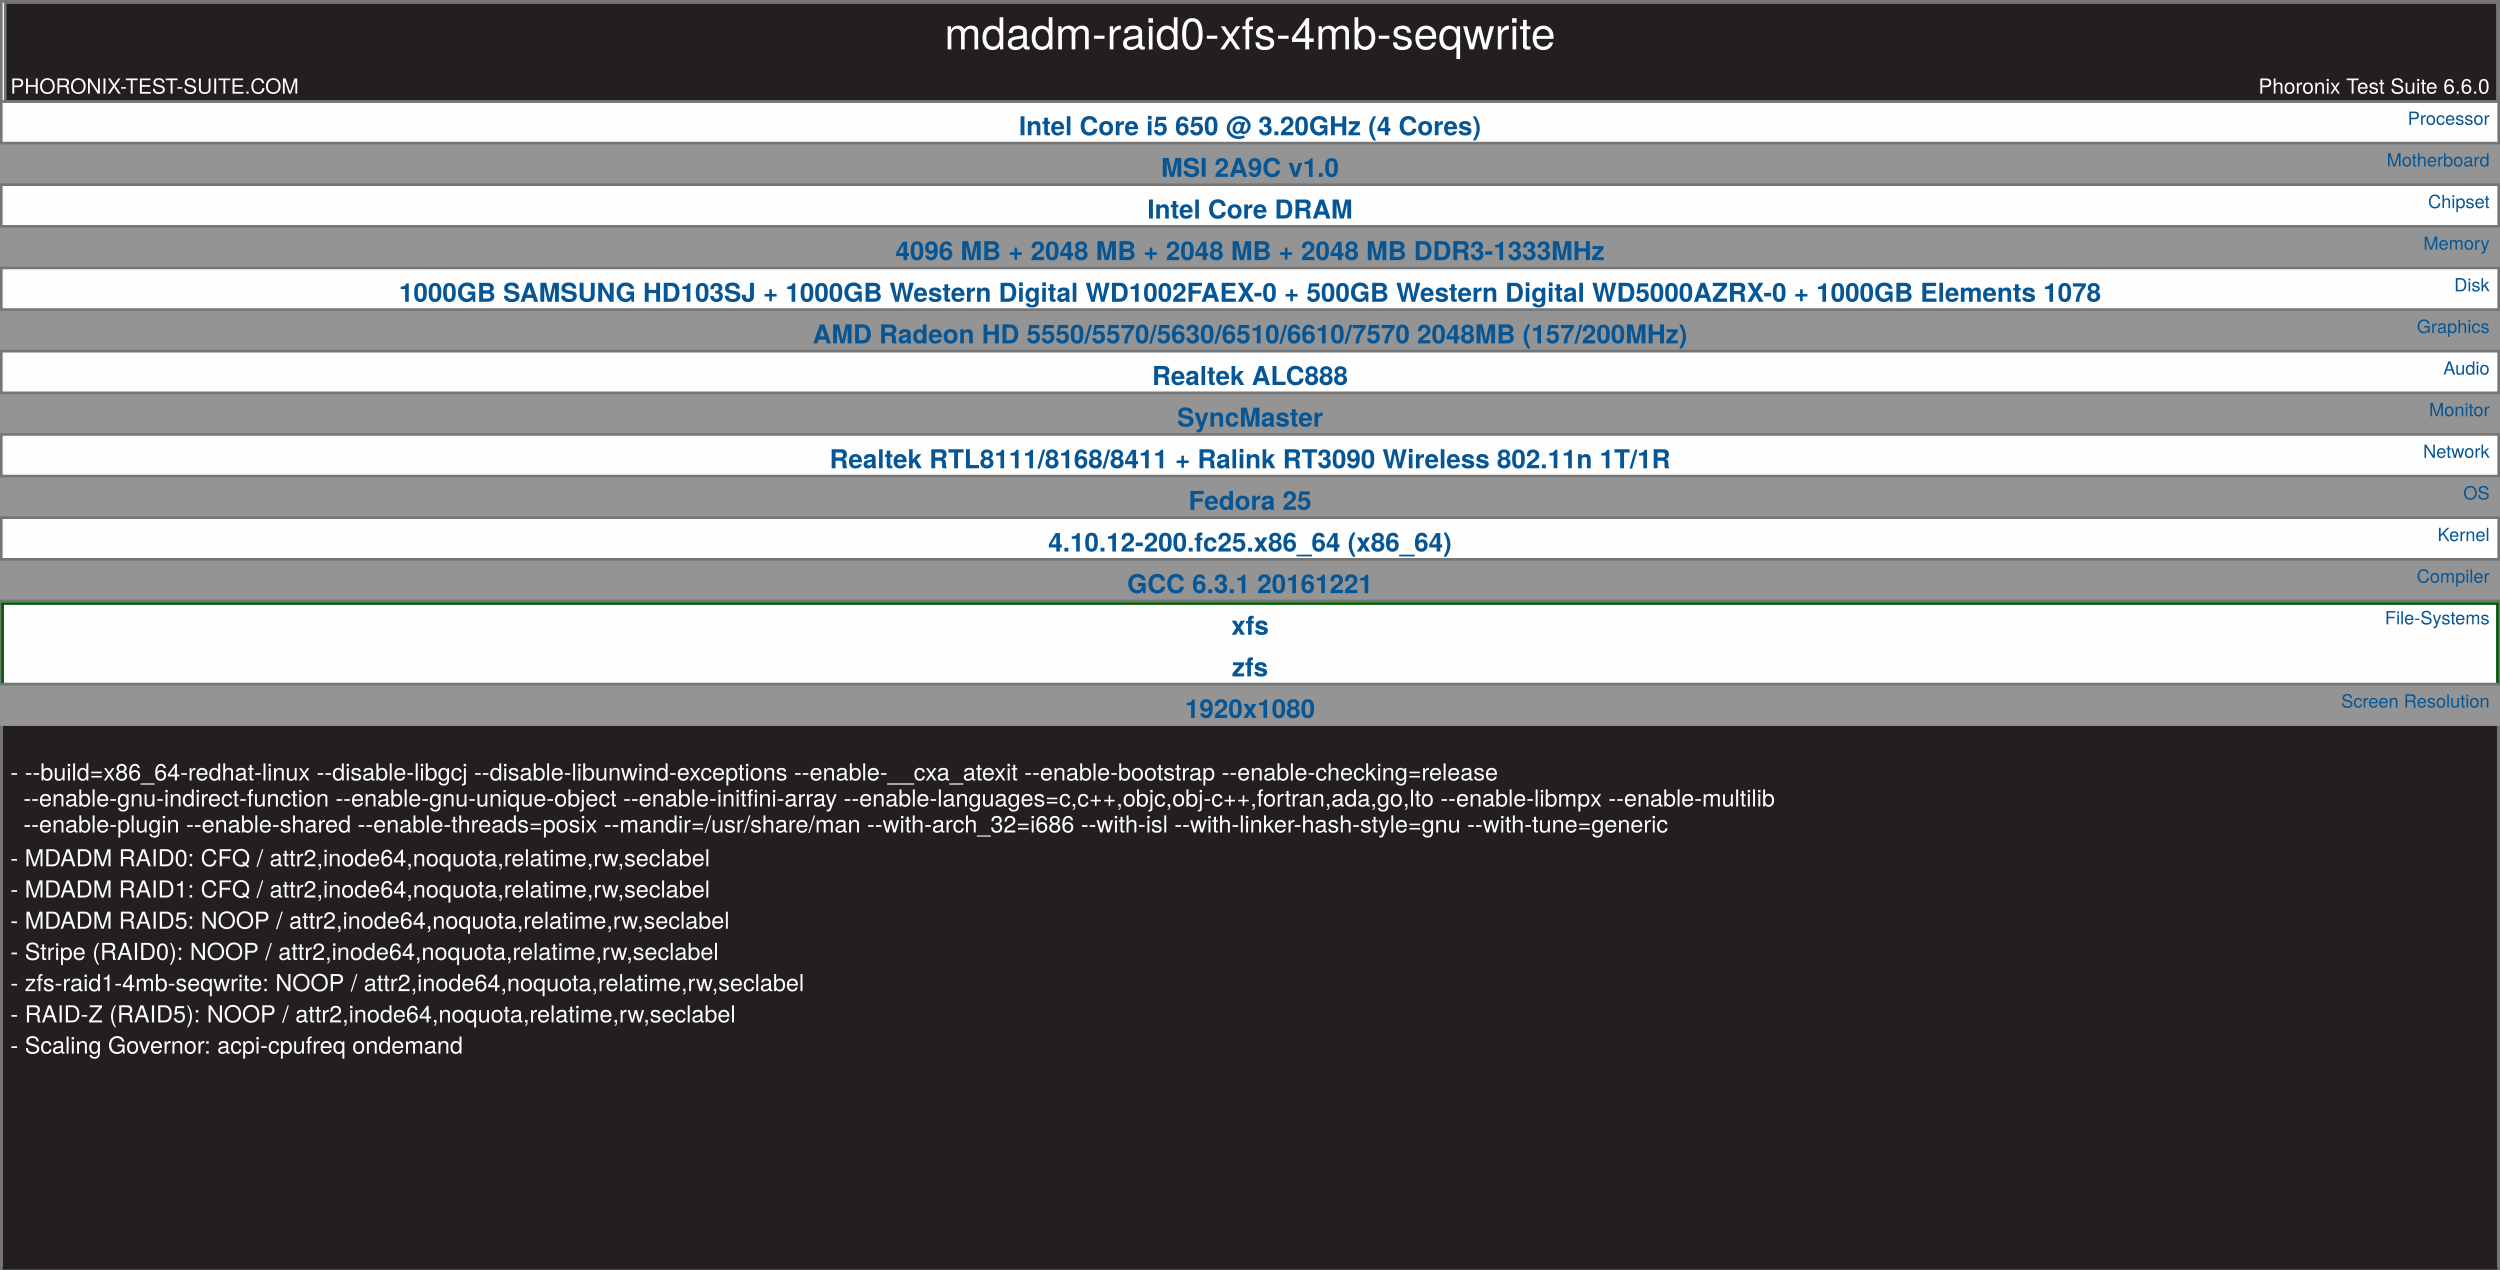
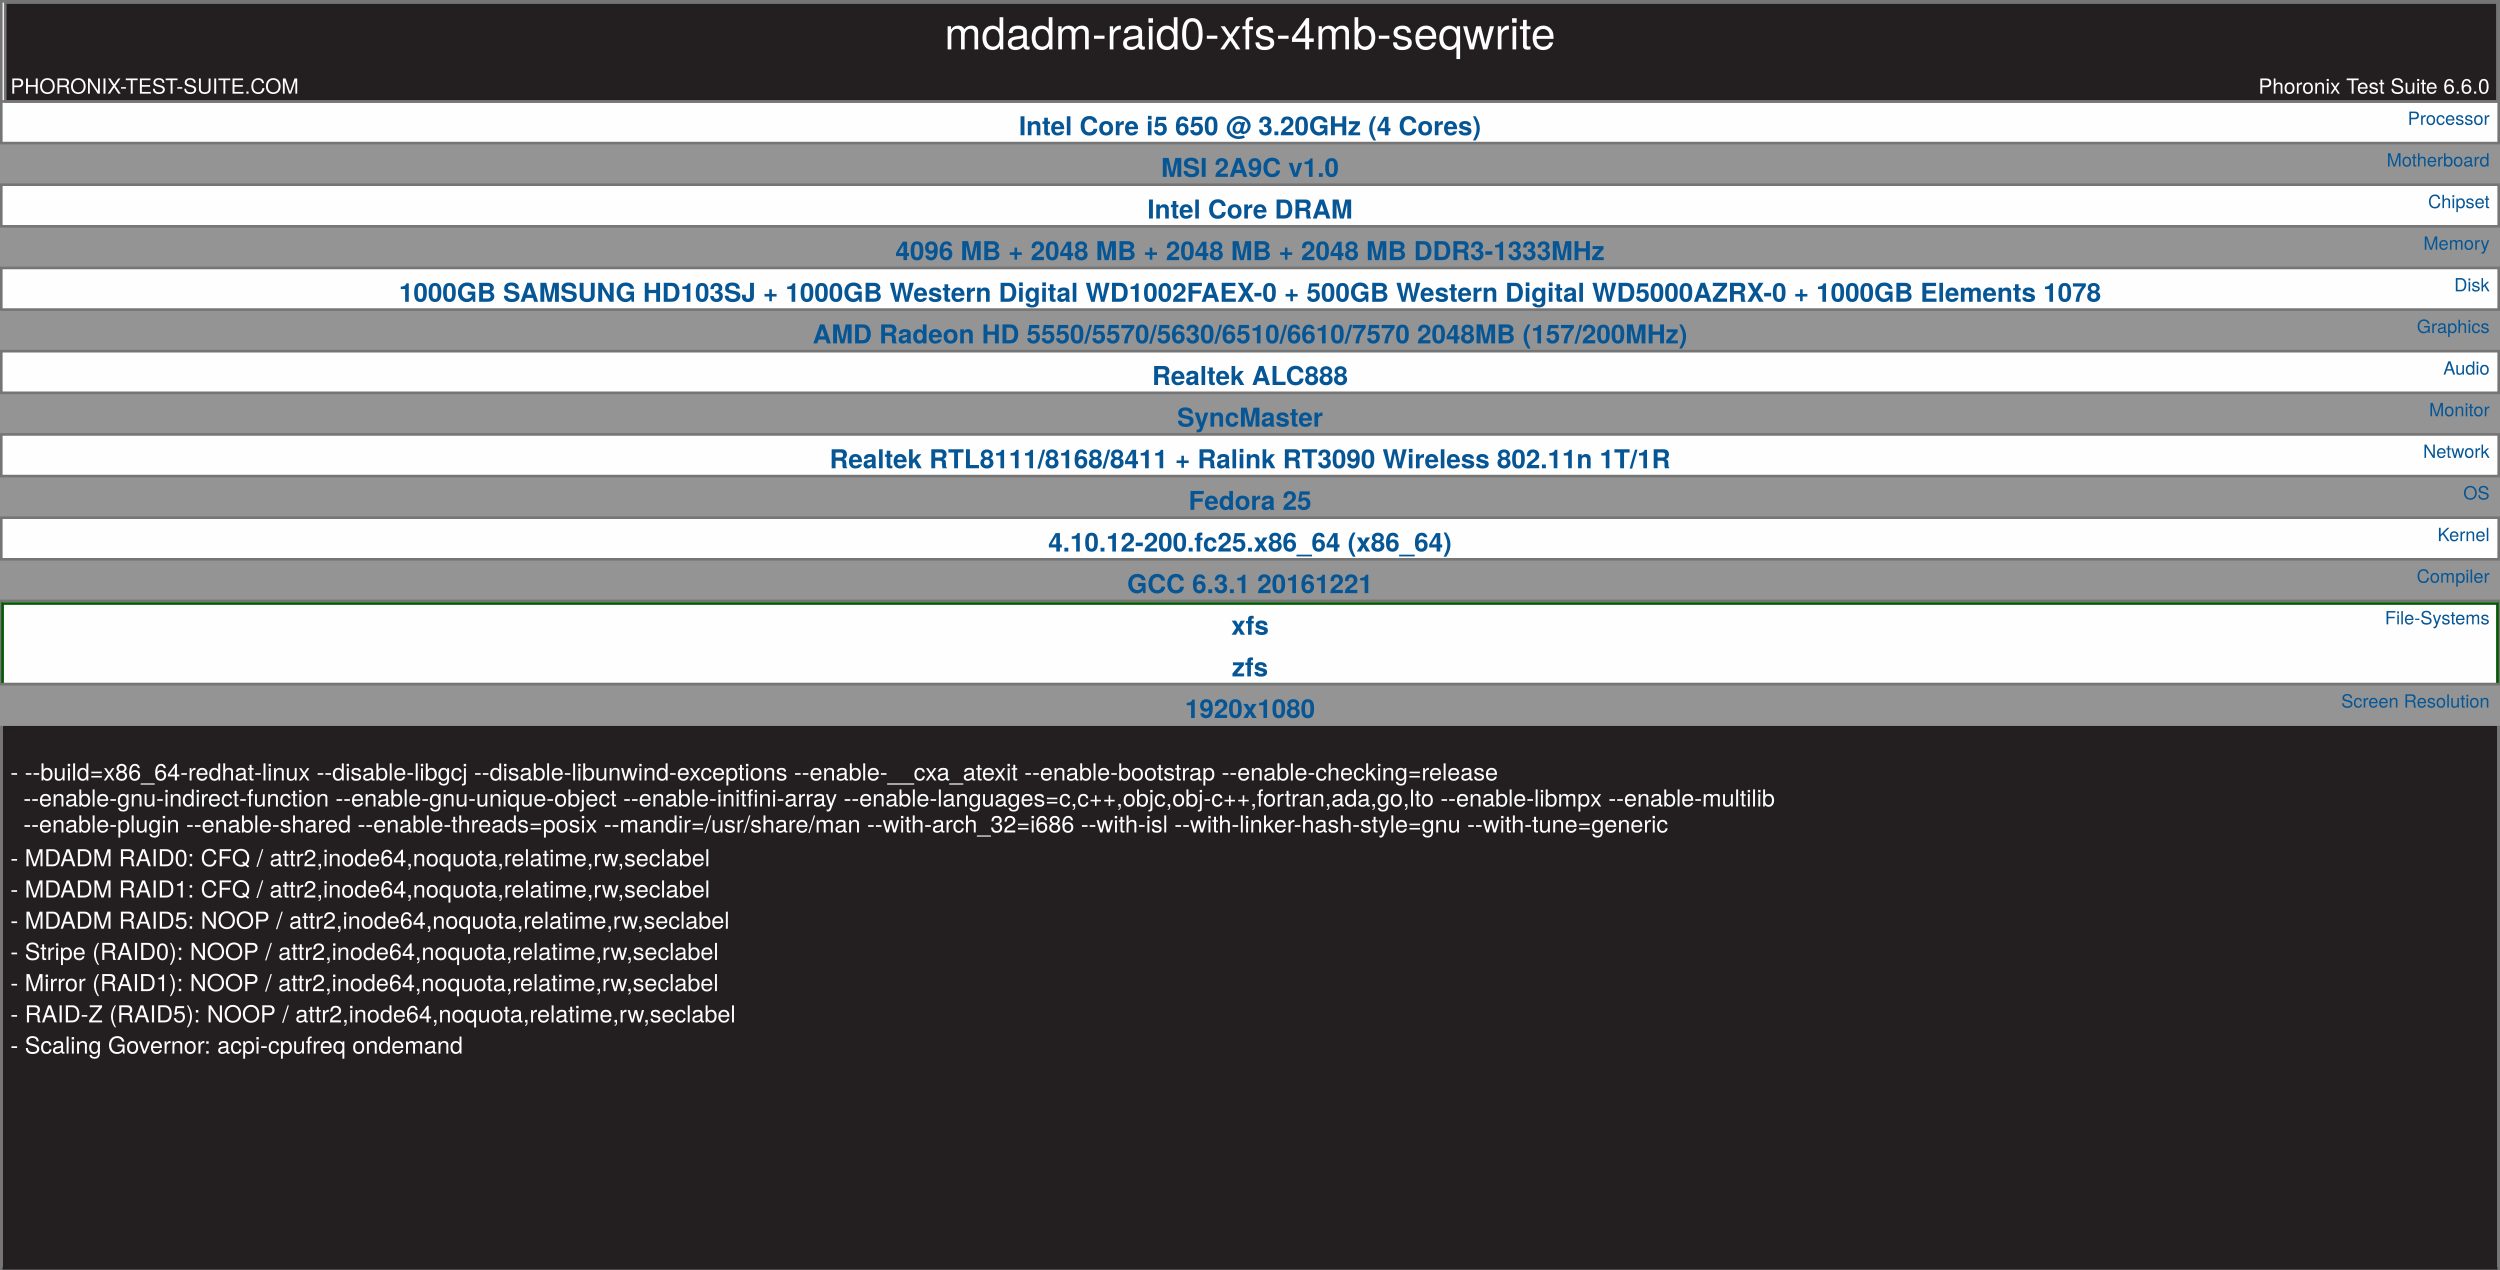
<svg xmlns="http://www.w3.org/2000/svg" xmlns:xlink="http://www.w3.org/1999/xlink" version="1.1" font-family="sans-serif, droid-sans, helvetica, verdana, tahoma" viewbox="0 0 961 488" width="961" height="488" preserveAspectRatio="xMinYMin meet">
  <rect x="0" y="0" width="961" height="488" fill="#FEFEFE" stroke="#757575" stroke-width="2" />
  <rect x="2" y="1" width="958" height="38" fill="#231f20" stroke="#757575" stroke-width="1" />
  <text x="480.5" y="19" font-size="17" fill="#FEFEFE" text-anchor="middle">mdadm-raid0-xfs-4mb-seqwrite</text>
  <a xlink:href="http://www.phoronix-test-suite.com/" xlink:show="new">
    <text x="4" y="36" font-size="8" fill="#FEFEFE" text-anchor="start" xlink:show="new">PHORONIX-TEST-SUITE.COM</text>
  </a>
  <a xlink:href="http://www.phoronix-test-suite.com/" xlink:show="new">
    <text x="957" y="36" font-size="8" fill="#FEFEFE" text-anchor="end" xlink:show="new">Phoronix Test Suite 6.6.0</text>
  </a>
  <line x1="0" y1="39" x2="961" y2="39" stroke="#757575" stroke-width="1" />
  <text x="957" y="48" font-size="7" fill="#065695" text-anchor="end">Processor</text>
  <a xlink:href="http://openbenchmarking.org/s/Intel Core i5 650 @ 3.20GHz (4 Cores)" xlink:show="new">
    <text x="480.5" y="52" font-size="10" fill="#065695" text-anchor="middle" xlink:title="Processor: Intel Core i5 650 @ 3.20GHz (4 Cores)" font-weight="bold">Intel Core i5 650 @ 3.20GHz (4 Cores)</text>
  </a>
  <rect x="0" y="55" width="961" height="16" fill="#949494" />
  <line x1="0" y1="55" x2="961" y2="55" stroke="#757575" stroke-width="1" />
  <text x="957" y="64" font-size="7" fill="#065695" text-anchor="end">Motherboard</text>
  <a xlink:href="http://openbenchmarking.org/s/MSI 2A9C v1.0" xlink:show="new">
    <text x="480.5" y="68" font-size="10" fill="#065695" text-anchor="middle" xlink:title="Motherboard: MSI 2A9C v1.0" font-weight="bold">MSI 2A9C v1.0</text>
  </a>
  <line x1="0" y1="71" x2="961" y2="71" stroke="#757575" stroke-width="1" />
  <text x="957" y="80" font-size="7" fill="#065695" text-anchor="end">Chipset</text>
  <a xlink:href="http://openbenchmarking.org/s/Intel Core DRAM" xlink:show="new">
    <text x="480.5" y="84" font-size="10" fill="#065695" text-anchor="middle" xlink:title="Chipset: Intel Core DRAM" font-weight="bold">Intel Core DRAM</text>
  </a>
  <rect x="0" y="87" width="961" height="16" fill="#949494" />
  <line x1="0" y1="87" x2="961" y2="87" stroke="#757575" stroke-width="1" />
  <text x="957" y="96" font-size="7" fill="#065695" text-anchor="end">Memory</text>
  <a xlink:href="http://openbenchmarking.org/s/4096 MB + 2048 MB + 2048 MB + 2048 MB DDR3-1333MHz" xlink:show="new">
    <text x="480.5" y="100" font-size="10" fill="#065695" text-anchor="middle" xlink:title="Memory: 4096 MB + 2048 MB + 2048 MB + 2048 MB DDR3-1333MHz" font-weight="bold">4096 MB + 2048 MB + 2048 MB + 2048 MB DDR3-1333MHz</text>
  </a>
  <line x1="0" y1="103" x2="961" y2="103" stroke="#757575" stroke-width="1" />
  <text x="957" y="112" font-size="7" fill="#065695" text-anchor="end">Disk</text>
  <a xlink:href="http://openbenchmarking.org/s/1000GB SAMSUNG HD103SJ + 1000GB Western Digital WD1002FAEX-0 + 500GB Western Digital WD5000AZRX-0 + 1000GB Elements 1078" xlink:show="new">
    <text x="480.5" y="116" font-size="10" fill="#065695" text-anchor="middle" xlink:title="Disk: 1000GB SAMSUNG HD103SJ + 1000GB Western Digital WD1002FAEX-0 + 500GB Western Digital WD5000AZRX-0 + 1000GB Elements 1078" font-weight="bold">1000GB SAMSUNG HD103SJ + 1000GB Western Digital WD1002FAEX-0 + 500GB Western Digital WD5000AZRX-0 + 1000GB Elements 1078</text>
  </a>
  <rect x="0" y="119" width="961" height="16" fill="#949494" />
  <line x1="0" y1="119" x2="961" y2="119" stroke="#757575" stroke-width="1" />
  <text x="957" y="128" font-size="7" fill="#065695" text-anchor="end">Graphics</text>
  <a xlink:href="http://openbenchmarking.org/s/AMD Radeon HD 5550/5570/5630/6510/6610/7570 2048MB (157/200MHz)" xlink:show="new">
    <text x="480.5" y="132" font-size="10" fill="#065695" text-anchor="middle" xlink:title="Graphics: AMD Radeon HD 5550/5570/5630/6510/6610/7570 2048MB (157/200MHz)" font-weight="bold">AMD Radeon HD 5550/5570/5630/6510/6610/7570 2048MB (157/200MHz)</text>
  </a>
  <line x1="0" y1="135" x2="961" y2="135" stroke="#757575" stroke-width="1" />
  <text x="957" y="144" font-size="7" fill="#065695" text-anchor="end">Audio</text>
  <a xlink:href="http://openbenchmarking.org/s/Realtek ALC888" xlink:show="new">
    <text x="480.5" y="148" font-size="10" fill="#065695" text-anchor="middle" xlink:title="Audio: Realtek ALC888" font-weight="bold">Realtek ALC888</text>
  </a>
  <rect x="0" y="151" width="961" height="16" fill="#949494" />
  <line x1="0" y1="151" x2="961" y2="151" stroke="#757575" stroke-width="1" />
  <text x="957" y="160" font-size="7" fill="#065695" text-anchor="end">Monitor</text>
  <a xlink:href="http://openbenchmarking.org/s/SyncMaster" xlink:show="new">
    <text x="480.5" y="164" font-size="10" fill="#065695" text-anchor="middle" xlink:title="Monitor: SyncMaster" font-weight="bold">SyncMaster</text>
  </a>
  <line x1="0" y1="167" x2="961" y2="167" stroke="#757575" stroke-width="1" />
  <text x="957" y="176" font-size="7" fill="#065695" text-anchor="end">Network</text>
  <a xlink:href="http://openbenchmarking.org/s/Realtek RTL8111/8168/8411 + Ralink RT3090 Wireless 802.11n 1T/1R" xlink:show="new">
    <text x="480.5" y="180" font-size="10" fill="#065695" text-anchor="middle" xlink:title="Network: Realtek RTL8111/8168/8411 + Ralink RT3090 Wireless 802.11n 1T/1R" font-weight="bold">Realtek RTL8111/8168/8411 + Ralink RT3090 Wireless 802.11n 1T/1R</text>
  </a>
  <rect x="0" y="183" width="961" height="16" fill="#949494" />
  <line x1="0" y1="183" x2="961" y2="183" stroke="#757575" stroke-width="1" />
  <text x="957" y="192" font-size="7" fill="#065695" text-anchor="end">OS</text>
  <a xlink:href="http://openbenchmarking.org/s/Fedora 25" xlink:show="new">
    <text x="480.5" y="196" font-size="10" fill="#065695" text-anchor="middle" xlink:title="OS: Fedora 25" font-weight="bold">Fedora 25</text>
  </a>
  <line x1="0" y1="199" x2="961" y2="199" stroke="#757575" stroke-width="1" />
  <text x="957" y="208" font-size="7" fill="#065695" text-anchor="end">Kernel</text>
  <a xlink:href="http://openbenchmarking.org/s/4.10.12-200.fc25.x86_64 (x86_64)" xlink:show="new">
    <text x="480.5" y="212" font-size="10" fill="#065695" text-anchor="middle" xlink:title="Kernel: 4.10.12-200.fc25.x86_64 (x86_64)" font-weight="bold">4.10.12-200.fc25.x86_64 (x86_64)</text>
  </a>
  <rect x="0" y="215" width="961" height="16" fill="#949494" />
  <line x1="0" y1="215" x2="961" y2="215" stroke="#757575" stroke-width="1" />
  <text x="957" y="224" font-size="7" fill="#065695" text-anchor="end">Compiler</text>
  <a xlink:href="http://openbenchmarking.org/s/GCC 6.3.1 20161221" xlink:show="new">
    <text x="480.5" y="228" font-size="10" fill="#065695" text-anchor="middle" xlink:title="Compiler: GCC 6.3.1 20161221" font-weight="bold">GCC 6.3.1 20161221</text>
  </a>
  <line x1="0" y1="231" x2="961" y2="231" stroke="#757575" stroke-width="1" />
  <rect x="1" y="232" width="959" height="31" fill="none" stroke-width="1" stroke="#005a00" />
  <text x="957" y="240" font-size="7" fill="#065695" text-anchor="end">File-Systems</text>
  <a xlink:href="http://openbenchmarking.org/s/xfs" xlink:show="new">
    <text x="480.5" y="244" font-size="10" fill="#065695" text-anchor="middle" xlink:title="File-System: xfs" font-weight="bold">xfs</text>
  </a>
  <a xlink:href="http://openbenchmarking.org/s/zfs" xlink:show="new">
    <text x="480.5" y="260" font-size="10" fill="#065695" text-anchor="middle" xlink:title="File-System: zfs" font-weight="bold">zfs</text>
  </a>
  <rect x="0" y="263" width="961" height="16" fill="#949494" />
  <line x1="0" y1="263" x2="961" y2="263" stroke="#757575" stroke-width="1" />
  <text x="957" y="272" font-size="7" fill="#065695" text-anchor="end">Screen Resolution</text>
  <a xlink:href="http://openbenchmarking.org/s/1920x1080" xlink:show="new">
    <text x="480.5" y="276" font-size="10" fill="#065695" text-anchor="middle" xlink:title="Screen Resolution: 1920x1080" font-weight="bold">1920x1080</text>
  </a>
  <rect x="1" y="279" width="959" height="209" fill="#231f20" />
  <text x="4" y="300" font-size="9" fill="#FEFEFE" text-anchor="start" xlink:title="">
    <tspan x="4" y="300" dx="0" dy="0">- --build=x86_64-redhat-linux --disable-libgcj --disable-libunwind-exceptions --enable-__cxa_atexit --enable-bootstrap --enable-checking=release</tspan>
    <tspan x="4" y="300" dx="5" dy="10"> --enable-gnu-indirect-function --enable-gnu-unique-object --enable-initfini-array --enable-languages=c,c++,objc,obj-c++,fortran,ada,go,lto --enable-libmpx --enable-multilib</tspan>
    <tspan x="4" y="300" dx="5" dy="20"> --enable-plugin --enable-shared --enable-threads=posix --mandir=/usr/share/man --with-arch_32=i686 --with-isl --with-linker-hash-style=gnu --with-tune=generic </tspan>
  </text>
  <text x="4" y="333" font-size="9" fill="#FEFEFE" text-anchor="start" width="957">- MDADM RAID0: CFQ / attr2,inode64,noquota,relatime,rw,seclabel</text>
  <text x="4" y="345" font-size="9" fill="#FEFEFE" text-anchor="start" width="957">- MDADM RAID1: CFQ / attr2,inode64,noquota,relatime,rw,seclabel</text>
  <text x="4" y="357" font-size="9" fill="#FEFEFE" text-anchor="start" width="957">- MDADM RAID5: NOOP / attr2,inode64,noquota,relatime,rw,seclabel</text>
  <text x="4" y="369" font-size="9" fill="#FEFEFE" text-anchor="start" width="957">- Stripe (RAID0): NOOP / attr2,inode64,noquota,relatime,rw,seclabel</text>
-   <text x="4" y="381" font-size="9" fill="#FEFEFE" text-anchor="start" width="957">- zfs-raid1-4mb-seqwrite: NOOP / attr2,inode64,noquota,relatime,rw,seclabel</text>
+   <text x="4" y="381" font-size="9" fill="#FEFEFE" text-anchor="start" width="957">- Mirror (RAID1): NOOP / attr2,inode64,noquota,relatime,rw,seclabel</text>
  <text x="4" y="393" font-size="9" fill="#FEFEFE" text-anchor="start" width="957">- RAID-Z (RAID5): NOOP / attr2,inode64,noquota,relatime,rw,seclabel</text>
  <text x="4" y="405" font-size="9" fill="#FEFEFE" text-anchor="start" width="957">- Scaling Governor: acpi-cpufreq ondemand</text>
</svg>
